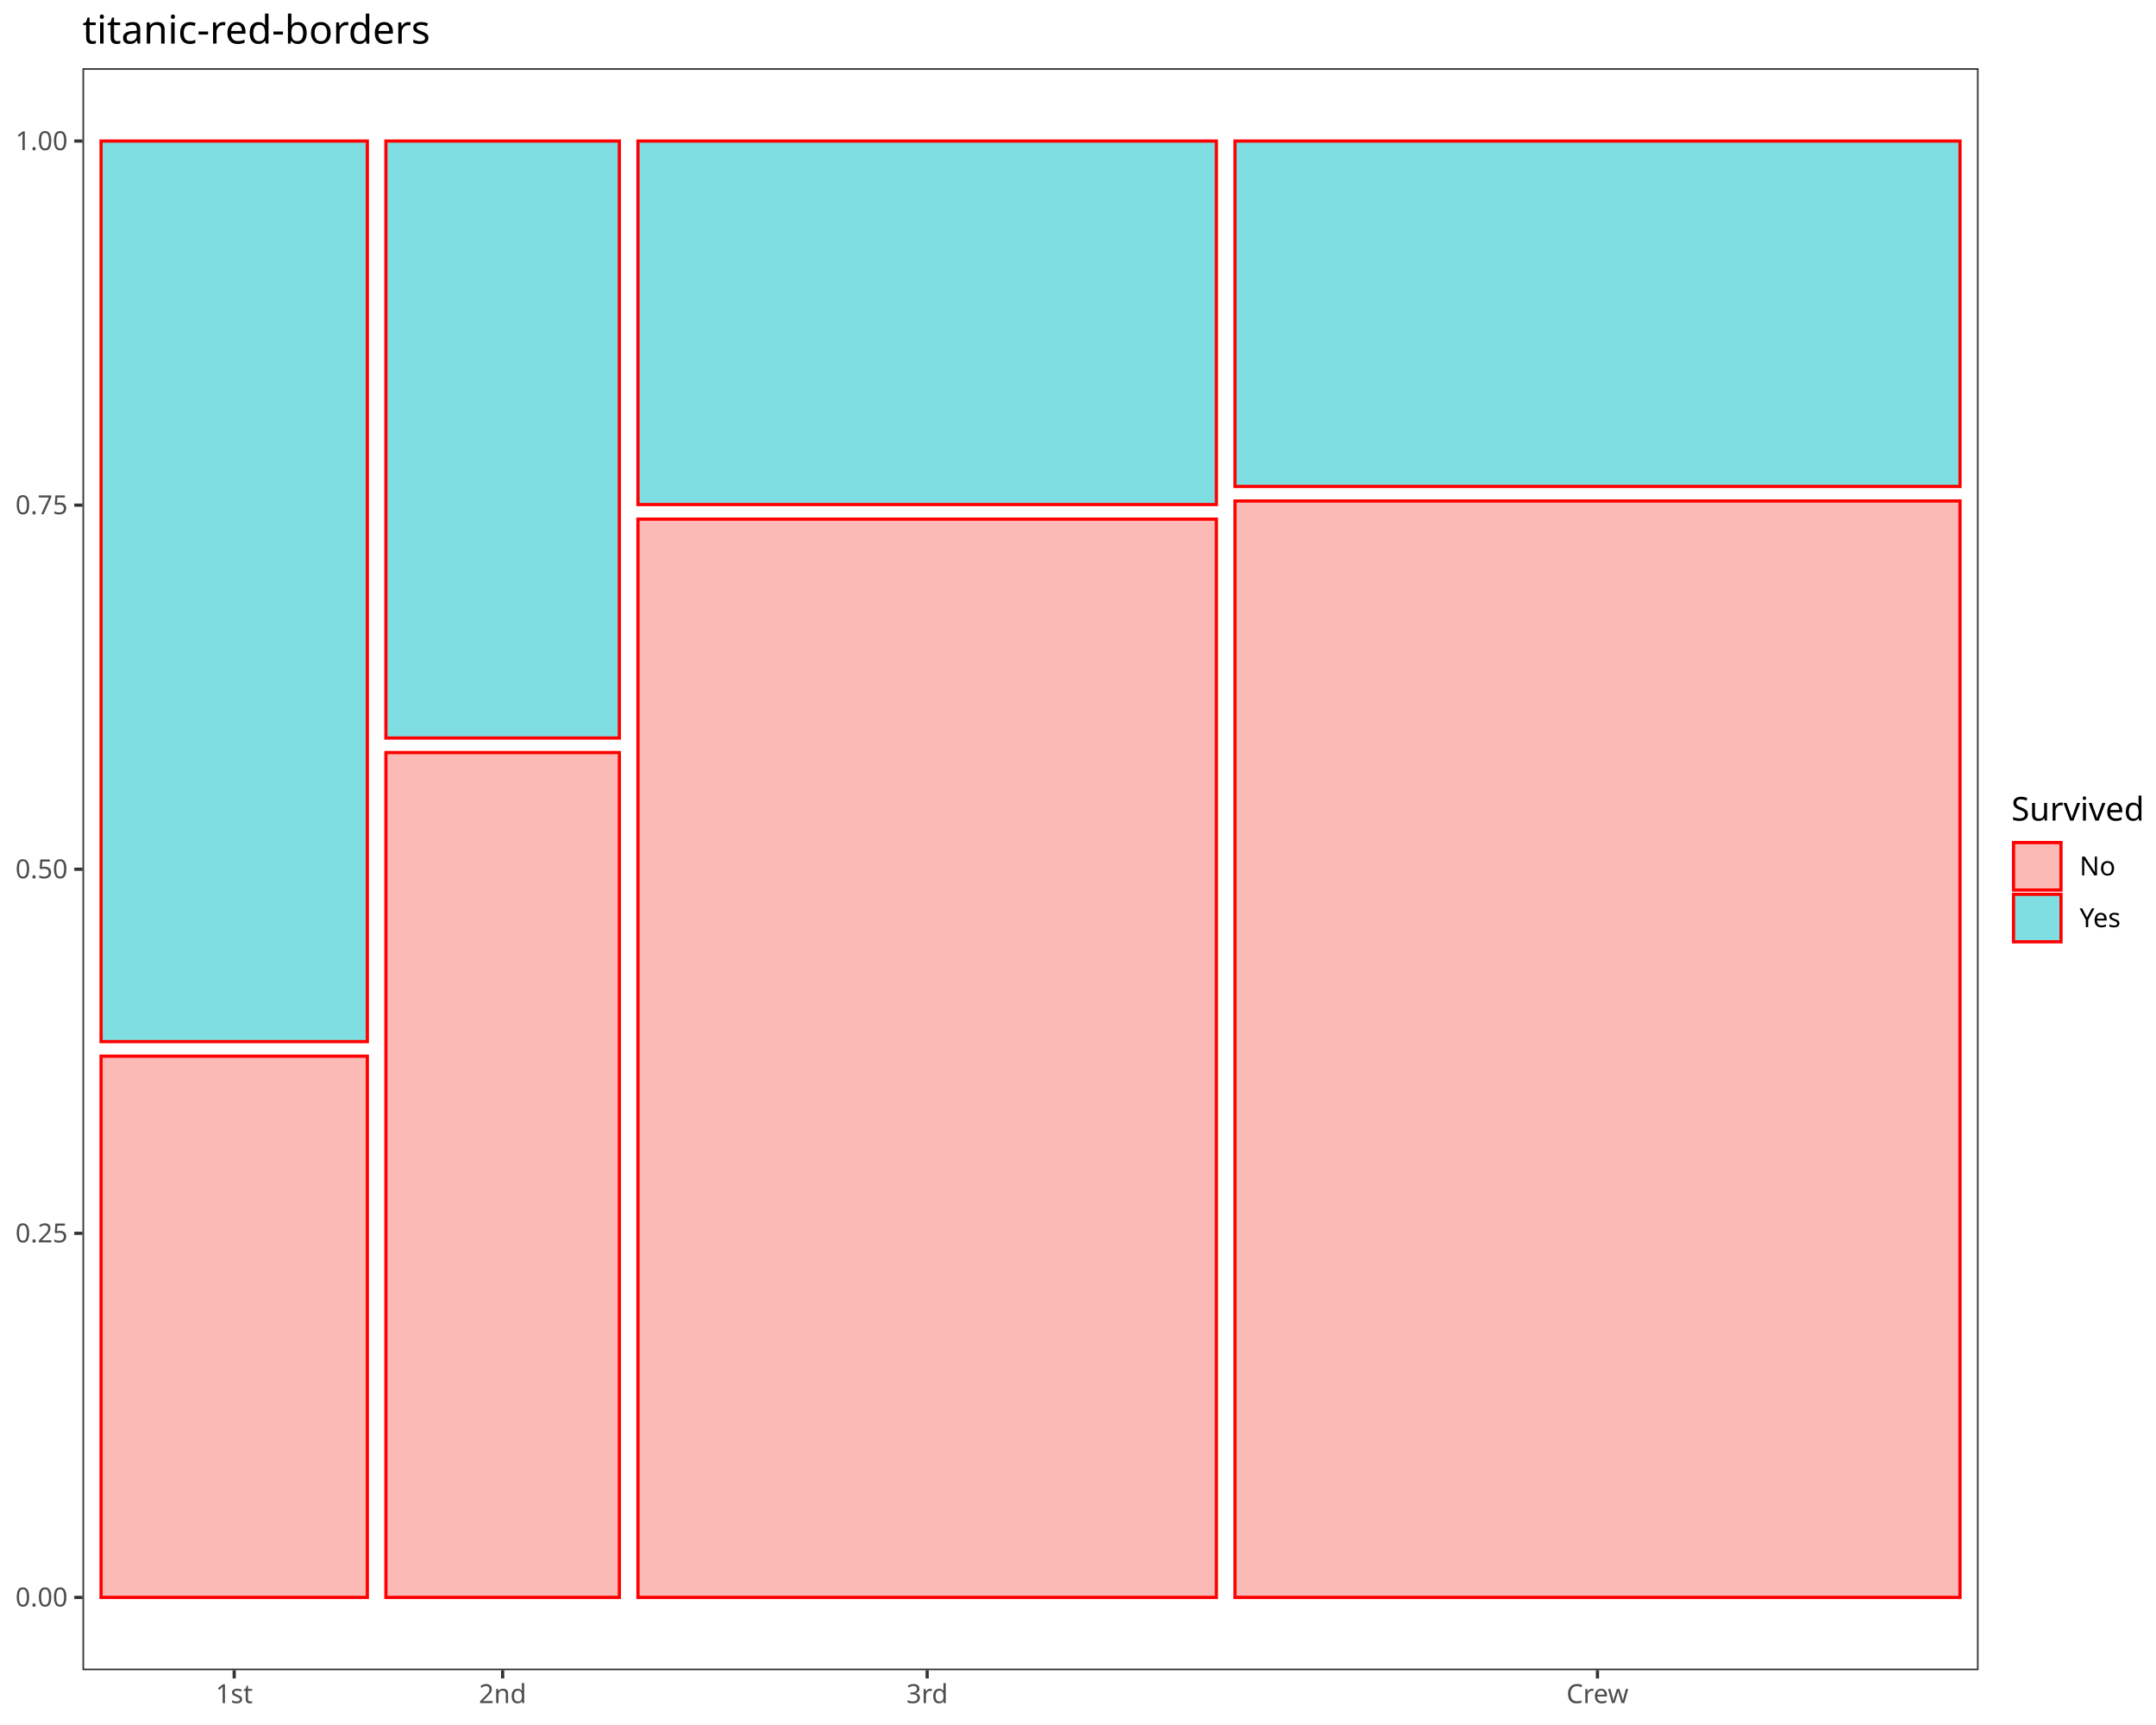
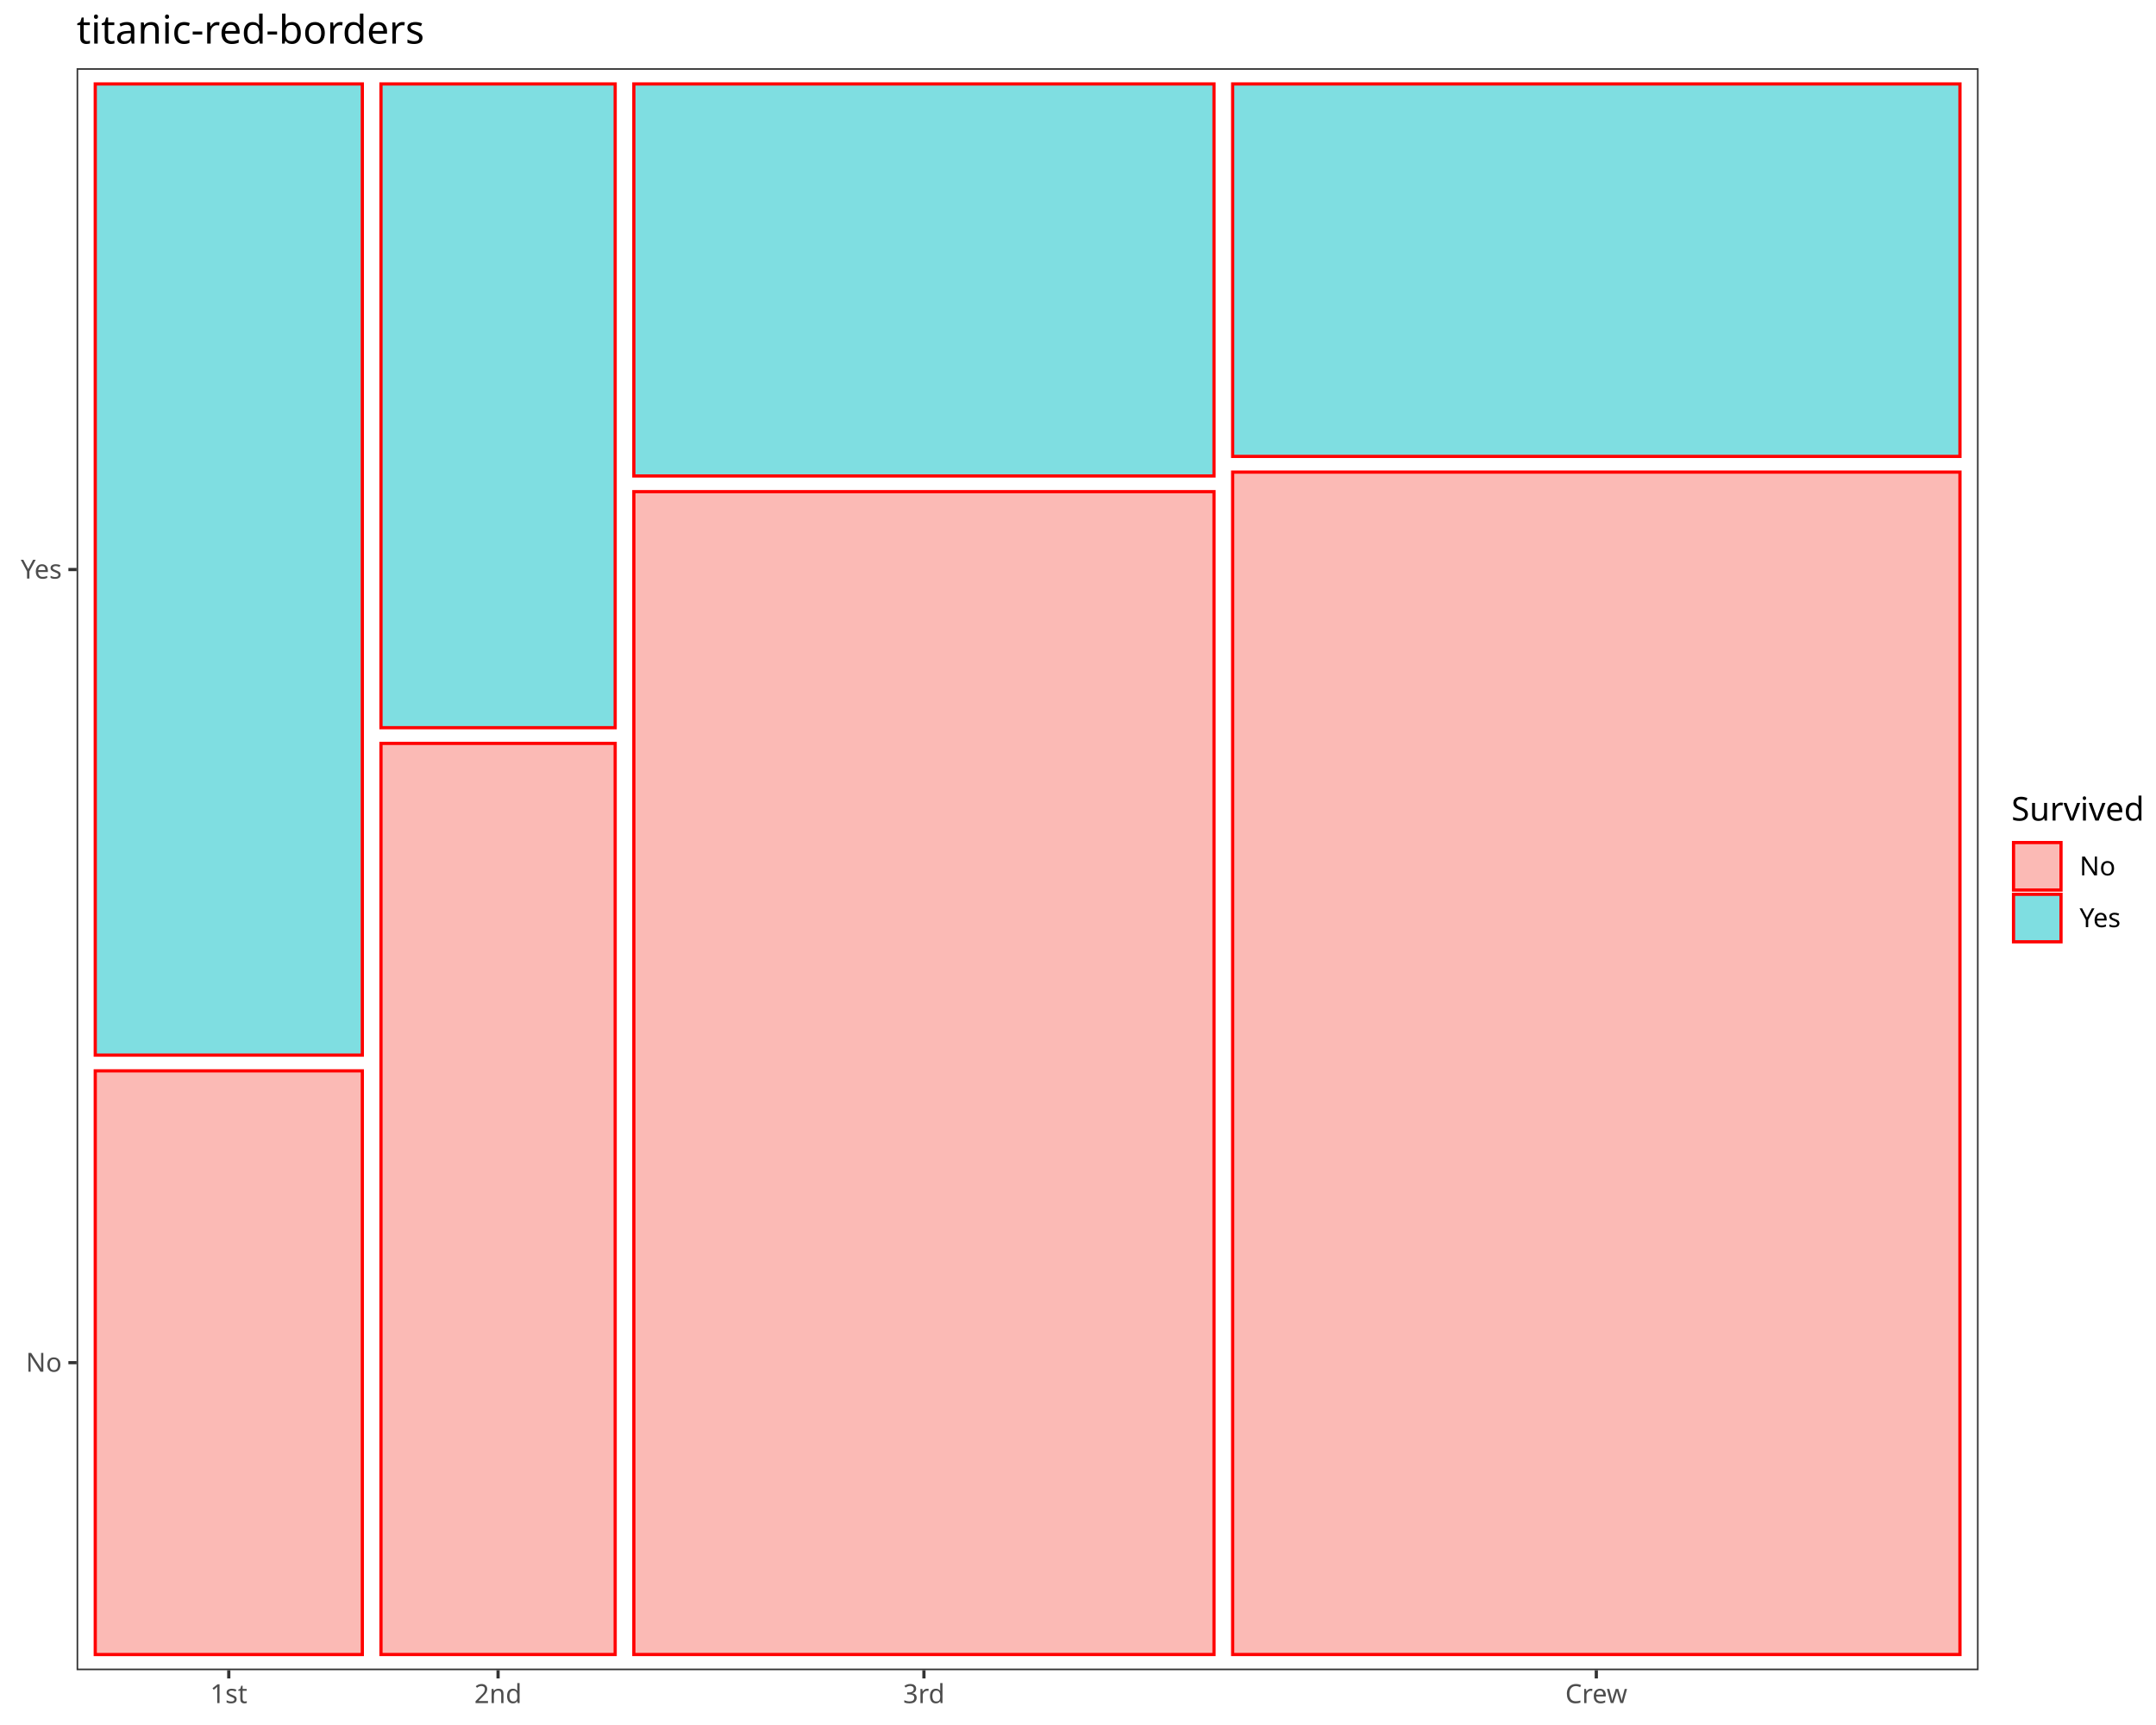
<svg xmlns="http://www.w3.org/2000/svg" class="svglite" data-engine-version="2.0" width="720.00pt" height="576.00pt" viewBox="0 0 720.00 576.00">
  <defs>
    <style type="text/css">
    .svglite line, .svglite polyline, .svglite polygon, .svglite path, .svglite rect, .svglite circle {
      fill: none;
      stroke: #000000;
      stroke-linecap: round;
      stroke-linejoin: round;
      stroke-miterlimit: 10.00;
    }
  </style>
  </defs>
  <rect width="100%" height="100%" style="stroke: none; fill: #FFFFFF;" />
  <defs>
    <clipPath id="cpMC4wMHw3MjAuMDB8MC4wMHw1NzYuMDA=">
      <rect x="0.00" y="0.00" width="720.00" height="576.00" />
    </clipPath>
  </defs>
  <g clip-path="url(#cpMC4wMHw3MjAuMDB8MC4wMHw1NzYuMDA=)">
-     <rect x="0" y="0.00" width="720.00" height="576.00" style="stroke-width: 1.07; stroke: #FFFFFF; fill: #FFFFFF;" />
+     <rect x="0.00" y="0.00" width="720.00" height="576.00" style="stroke-width: 1.07; stroke: #FFFFFF; fill: #FFFFFF;" />
  </g>
  <defs>
-     <clipPath id="cpMjcuNTR8NjYwLjc1fDIyLjc4fDU1Ny43MQ==">
-       <rect x="27.54" y="22.78" width="633.21" height="534.92" />
+     <clipPath id="cpMjUuNTh8NjYwLjc1fDIyLjc4fDU1Ny43MQ==">
+       <rect x="25.58" y="22.78" width="635.17" height="534.92" />
    </clipPath>
  </defs>
-   <g clip-path="url(#cpMjcuNTR8NjYwLjc1fDIyLjc4fDU1Ny43MQ==)">
-     <rect x="27.54" y="22.78" width="633.21" height="534.92" style="stroke-width: 1.07; stroke: none; fill: #FFFFFF;" />
-     <rect x="33.75" y="352.67" width="88.92" height="180.72" style="stroke-width: 1.07; stroke: #FF0000; stroke-linecap: butt; stroke-linejoin: miter; fill: #F8766D; fill-opacity: 0.50;" />
-     <rect x="33.75" y="47.10" width="88.92" height="300.71" style="stroke-width: 1.07; stroke: #FF0000; stroke-linecap: butt; stroke-linejoin: miter; fill: #00BFC4; fill-opacity: 0.50;" />
-     <rect x="128.87" y="251.29" width="77.97" height="282.10" style="stroke-width: 1.07; stroke: #FF0000; stroke-linecap: butt; stroke-linejoin: miter; fill: #F8766D; fill-opacity: 0.50;" />
-     <rect x="128.87" y="47.10" width="77.97" height="199.33" style="stroke-width: 1.07; stroke: #FF0000; stroke-linecap: butt; stroke-linejoin: miter; fill: #00BFC4; fill-opacity: 0.50;" />
-     <rect x="213.05" y="173.34" width="193.16" height="360.05" style="stroke-width: 1.07; stroke: #FF0000; stroke-linecap: butt; stroke-linejoin: miter; fill: #F8766D; fill-opacity: 0.50;" />
-     <rect x="213.05" y="47.10" width="193.16" height="121.38" style="stroke-width: 1.07; stroke: #FF0000; stroke-linecap: butt; stroke-linejoin: miter; fill: #00BFC4; fill-opacity: 0.50;" />
-     <rect x="412.42" y="167.29" width="242.13" height="366.10" style="stroke-width: 1.07; stroke: #FF0000; stroke-linecap: butt; stroke-linejoin: miter; fill: #F8766D; fill-opacity: 0.50;" />
-     <rect x="412.42" y="47.10" width="242.13" height="115.33" style="stroke-width: 1.07; stroke: #FF0000; stroke-linecap: butt; stroke-linejoin: miter; fill: #00BFC4; fill-opacity: 0.50;" />
-     <rect x="27.54" y="22.78" width="633.21" height="534.92" style="stroke-width: 1.07; stroke: #333333;" />
+   <g clip-path="url(#cpMjUuNTh8NjYwLjc1fDIyLjc4fDU1Ny43MQ==)">
+     <rect x="25.58" y="22.78" width="635.17" height="534.92" style="stroke-width: 1.07; stroke: none; fill: #FFFFFF;" />
+     <rect x="31.81" y="357.57" width="89.19" height="194.90" style="stroke-width: 1.07; stroke: #FF0000; stroke-linecap: butt; stroke-linejoin: miter; fill: #F8766D; fill-opacity: 0.50;" />
+     <rect x="31.81" y="28.03" width="89.19" height="324.29" style="stroke-width: 1.07; stroke: #FF0000; stroke-linecap: butt; stroke-linejoin: miter; fill: #00BFC4; fill-opacity: 0.50;" />
+     <rect x="127.23" y="248.23" width="78.21" height="304.23" style="stroke-width: 1.07; stroke: #FF0000; stroke-linecap: butt; stroke-linejoin: miter; fill: #F8766D; fill-opacity: 0.50;" />
+     <rect x="127.23" y="28.03" width="78.21" height="214.96" style="stroke-width: 1.07; stroke: #FF0000; stroke-linecap: butt; stroke-linejoin: miter; fill: #00BFC4; fill-opacity: 0.50;" />
+     <rect x="211.67" y="164.17" width="193.75" height="388.29" style="stroke-width: 1.07; stroke: #FF0000; stroke-linecap: butt; stroke-linejoin: miter; fill: #F8766D; fill-opacity: 0.50;" />
+     <rect x="211.67" y="28.03" width="193.75" height="130.90" style="stroke-width: 1.07; stroke: #FF0000; stroke-linecap: butt; stroke-linejoin: miter; fill: #00BFC4; fill-opacity: 0.50;" />
+     <rect x="411.65" y="157.64" width="242.88" height="394.82" style="stroke-width: 1.07; stroke: #FF0000; stroke-linecap: butt; stroke-linejoin: miter; fill: #F8766D; fill-opacity: 0.50;" />
+     <rect x="411.65" y="28.03" width="242.88" height="124.37" style="stroke-width: 1.07; stroke: #FF0000; stroke-linecap: butt; stroke-linejoin: miter; fill: #00BFC4; fill-opacity: 0.50;" />
+     <rect x="25.58" y="22.78" width="635.17" height="534.92" style="stroke-width: 1.07; stroke: #333333;" />
  </g>
  <g clip-path="url(#cpMC4wMHw3MjAuMDB8MC4wMHw1NzYuMDA=)">
-     <text x="22.61" y="536.42" text-anchor="end" style="font-size: 8.80px; fill: #4D4D4D; font-family: sans;" textLength="17.13px" lengthAdjust="spacingAndGlyphs">0.00</text>
-     <text x="22.61" y="414.85" text-anchor="end" style="font-size: 8.80px; fill: #4D4D4D; font-family: sans;" textLength="17.13px" lengthAdjust="spacingAndGlyphs">0.25</text>
-     <text x="22.61" y="293.27" text-anchor="end" style="font-size: 8.80px; fill: #4D4D4D; font-family: sans;" textLength="17.13px" lengthAdjust="spacingAndGlyphs">0.50</text>
-     <text x="22.61" y="171.70" text-anchor="end" style="font-size: 8.80px; fill: #4D4D4D; font-family: sans;" textLength="17.13px" lengthAdjust="spacingAndGlyphs">0.75</text>
-     <text x="22.61" y="50.13" text-anchor="end" style="font-size: 8.80px; fill: #4D4D4D; font-family: sans;" textLength="17.13px" lengthAdjust="spacingAndGlyphs">1.00</text>
-     <polyline points="24.80,533.39 27.54,533.39 " style="stroke-width: 1.07; stroke: #333333; stroke-linecap: butt;" />
-     <polyline points="24.80,411.82 27.54,411.82 " style="stroke-width: 1.07; stroke: #333333; stroke-linecap: butt;" />
-     <polyline points="24.80,290.24 27.54,290.24 " style="stroke-width: 1.07; stroke: #333333; stroke-linecap: butt;" />
-     <polyline points="24.80,168.67 27.54,168.67 " style="stroke-width: 1.07; stroke: #333333; stroke-linecap: butt;" />
-     <polyline points="24.80,47.10 27.54,47.10 " style="stroke-width: 1.07; stroke: #333333; stroke-linecap: butt;" />
-     <polyline points="78.21,560.45 78.21,557.71 " style="stroke-width: 1.07; stroke: #333333; stroke-linecap: butt;" />
-     <polyline points="167.86,560.45 167.86,557.71 " style="stroke-width: 1.07; stroke: #333333; stroke-linecap: butt;" />
-     <polyline points="309.63,560.45 309.63,557.71 " style="stroke-width: 1.07; stroke: #333333; stroke-linecap: butt;" />
-     <polyline points="533.48,560.45 533.48,557.71 " style="stroke-width: 1.07; stroke: #333333; stroke-linecap: butt;" />
-     <text x="78.21" y="568.69" text-anchor="middle" style="font-size: 8.80px; fill: #4D4D4D; font-family: sans;" textLength="11.74px" lengthAdjust="spacingAndGlyphs">1st</text>
-     <text x="167.86" y="568.69" text-anchor="middle" style="font-size: 8.80px; fill: #4D4D4D; font-family: sans;" textLength="14.68px" lengthAdjust="spacingAndGlyphs">2nd</text>
-     <text x="309.63" y="568.69" text-anchor="middle" style="font-size: 8.80px; fill: #4D4D4D; font-family: sans;" textLength="12.72px" lengthAdjust="spacingAndGlyphs">3rd</text>
-     <text x="533.48" y="568.69" text-anchor="middle" style="font-size: 8.80px; fill: #4D4D4D; font-family: sans;" textLength="20.54px" lengthAdjust="spacingAndGlyphs">Crew</text>
+     <text x="20.65" y="458.04" text-anchor="end" style="font-size: 8.80px; fill: #4D4D4D; font-family: sans;" textLength="11.25px" lengthAdjust="spacingAndGlyphs">No</text>
+     <text x="20.65" y="193.20" text-anchor="end" style="font-size: 8.80px; fill: #4D4D4D; font-family: sans;" textLength="15.17px" lengthAdjust="spacingAndGlyphs">Yes</text>
+     <polyline points="22.84,455.01 25.58,455.01 " style="stroke-width: 1.07; stroke: #333333; stroke-linecap: butt;" />
+     <polyline points="22.84,190.17 25.58,190.17 " style="stroke-width: 1.07; stroke: #333333; stroke-linecap: butt;" />
+     <polyline points="76.40,560.45 76.40,557.71 " style="stroke-width: 1.07; stroke: #333333; stroke-linecap: butt;" />
+     <polyline points="166.33,560.45 166.33,557.71 " style="stroke-width: 1.07; stroke: #333333; stroke-linecap: butt;" />
+     <polyline points="308.55,560.45 308.55,557.71 " style="stroke-width: 1.07; stroke: #333333; stroke-linecap: butt;" />
+     <polyline points="533.09,560.45 533.09,557.71 " style="stroke-width: 1.07; stroke: #333333; stroke-linecap: butt;" />
+     <text x="76.40" y="568.69" text-anchor="middle" style="font-size: 8.80px; fill: #4D4D4D; font-family: sans;" textLength="11.74px" lengthAdjust="spacingAndGlyphs">1st</text>
+     <text x="166.33" y="568.69" text-anchor="middle" style="font-size: 8.80px; fill: #4D4D4D; font-family: sans;" textLength="14.68px" lengthAdjust="spacingAndGlyphs">2nd</text>
+     <text x="308.55" y="568.69" text-anchor="middle" style="font-size: 8.80px; fill: #4D4D4D; font-family: sans;" textLength="12.72px" lengthAdjust="spacingAndGlyphs">3rd</text>
+     <text x="533.09" y="568.69" text-anchor="middle" style="font-size: 8.80px; fill: #4D4D4D; font-family: sans;" textLength="20.54px" lengthAdjust="spacingAndGlyphs">Crew</text>
    <rect x="671.71" y="265.30" width="42.81" height="49.89" style="stroke-width: 1.07; stroke: none; fill: #FFFFFF;" />
    <text x="671.71" y="274.01" style="font-size: 11.00px; font-family: sans;" textLength="42.81px" lengthAdjust="spacingAndGlyphs">Survived</text>
    <rect x="671.71" y="280.63" width="17.28" height="17.28" style="stroke-width: 1.07; stroke: none; fill: #FFFFFF;" />
    <rect x="672.42" y="281.34" width="15.86" height="15.86" style="stroke-width: 1.07; stroke: #FF0000; stroke-linecap: butt; stroke-linejoin: miter; fill: #F8766D; fill-opacity: 0.50;" />
    <rect x="671.71" y="297.91" width="17.28" height="17.28" style="stroke-width: 1.07; stroke: none; fill: #FFFFFF;" />
    <rect x="672.42" y="298.62" width="15.86" height="15.86" style="stroke-width: 1.07; stroke: #FF0000; stroke-linecap: butt; stroke-linejoin: miter; fill: #00BFC4; fill-opacity: 0.50;" />
    <text x="694.47" y="292.30" style="font-size: 8.80px; font-family: sans;" textLength="11.25px" lengthAdjust="spacingAndGlyphs">No</text>
    <text x="694.47" y="309.58" style="font-size: 8.80px; font-family: sans;" textLength="15.17px" lengthAdjust="spacingAndGlyphs">Yes</text>
-     <text x="27.54" y="14.56" style="font-size: 13.20px; font-family: sans;" textLength="107.12px" lengthAdjust="spacingAndGlyphs">titanic-red-borders</text>
+     <text x="25.58" y="14.56" style="font-size: 13.20px; font-family: sans;" textLength="107.12px" lengthAdjust="spacingAndGlyphs">titanic-red-borders</text>
  </g>
</svg>
